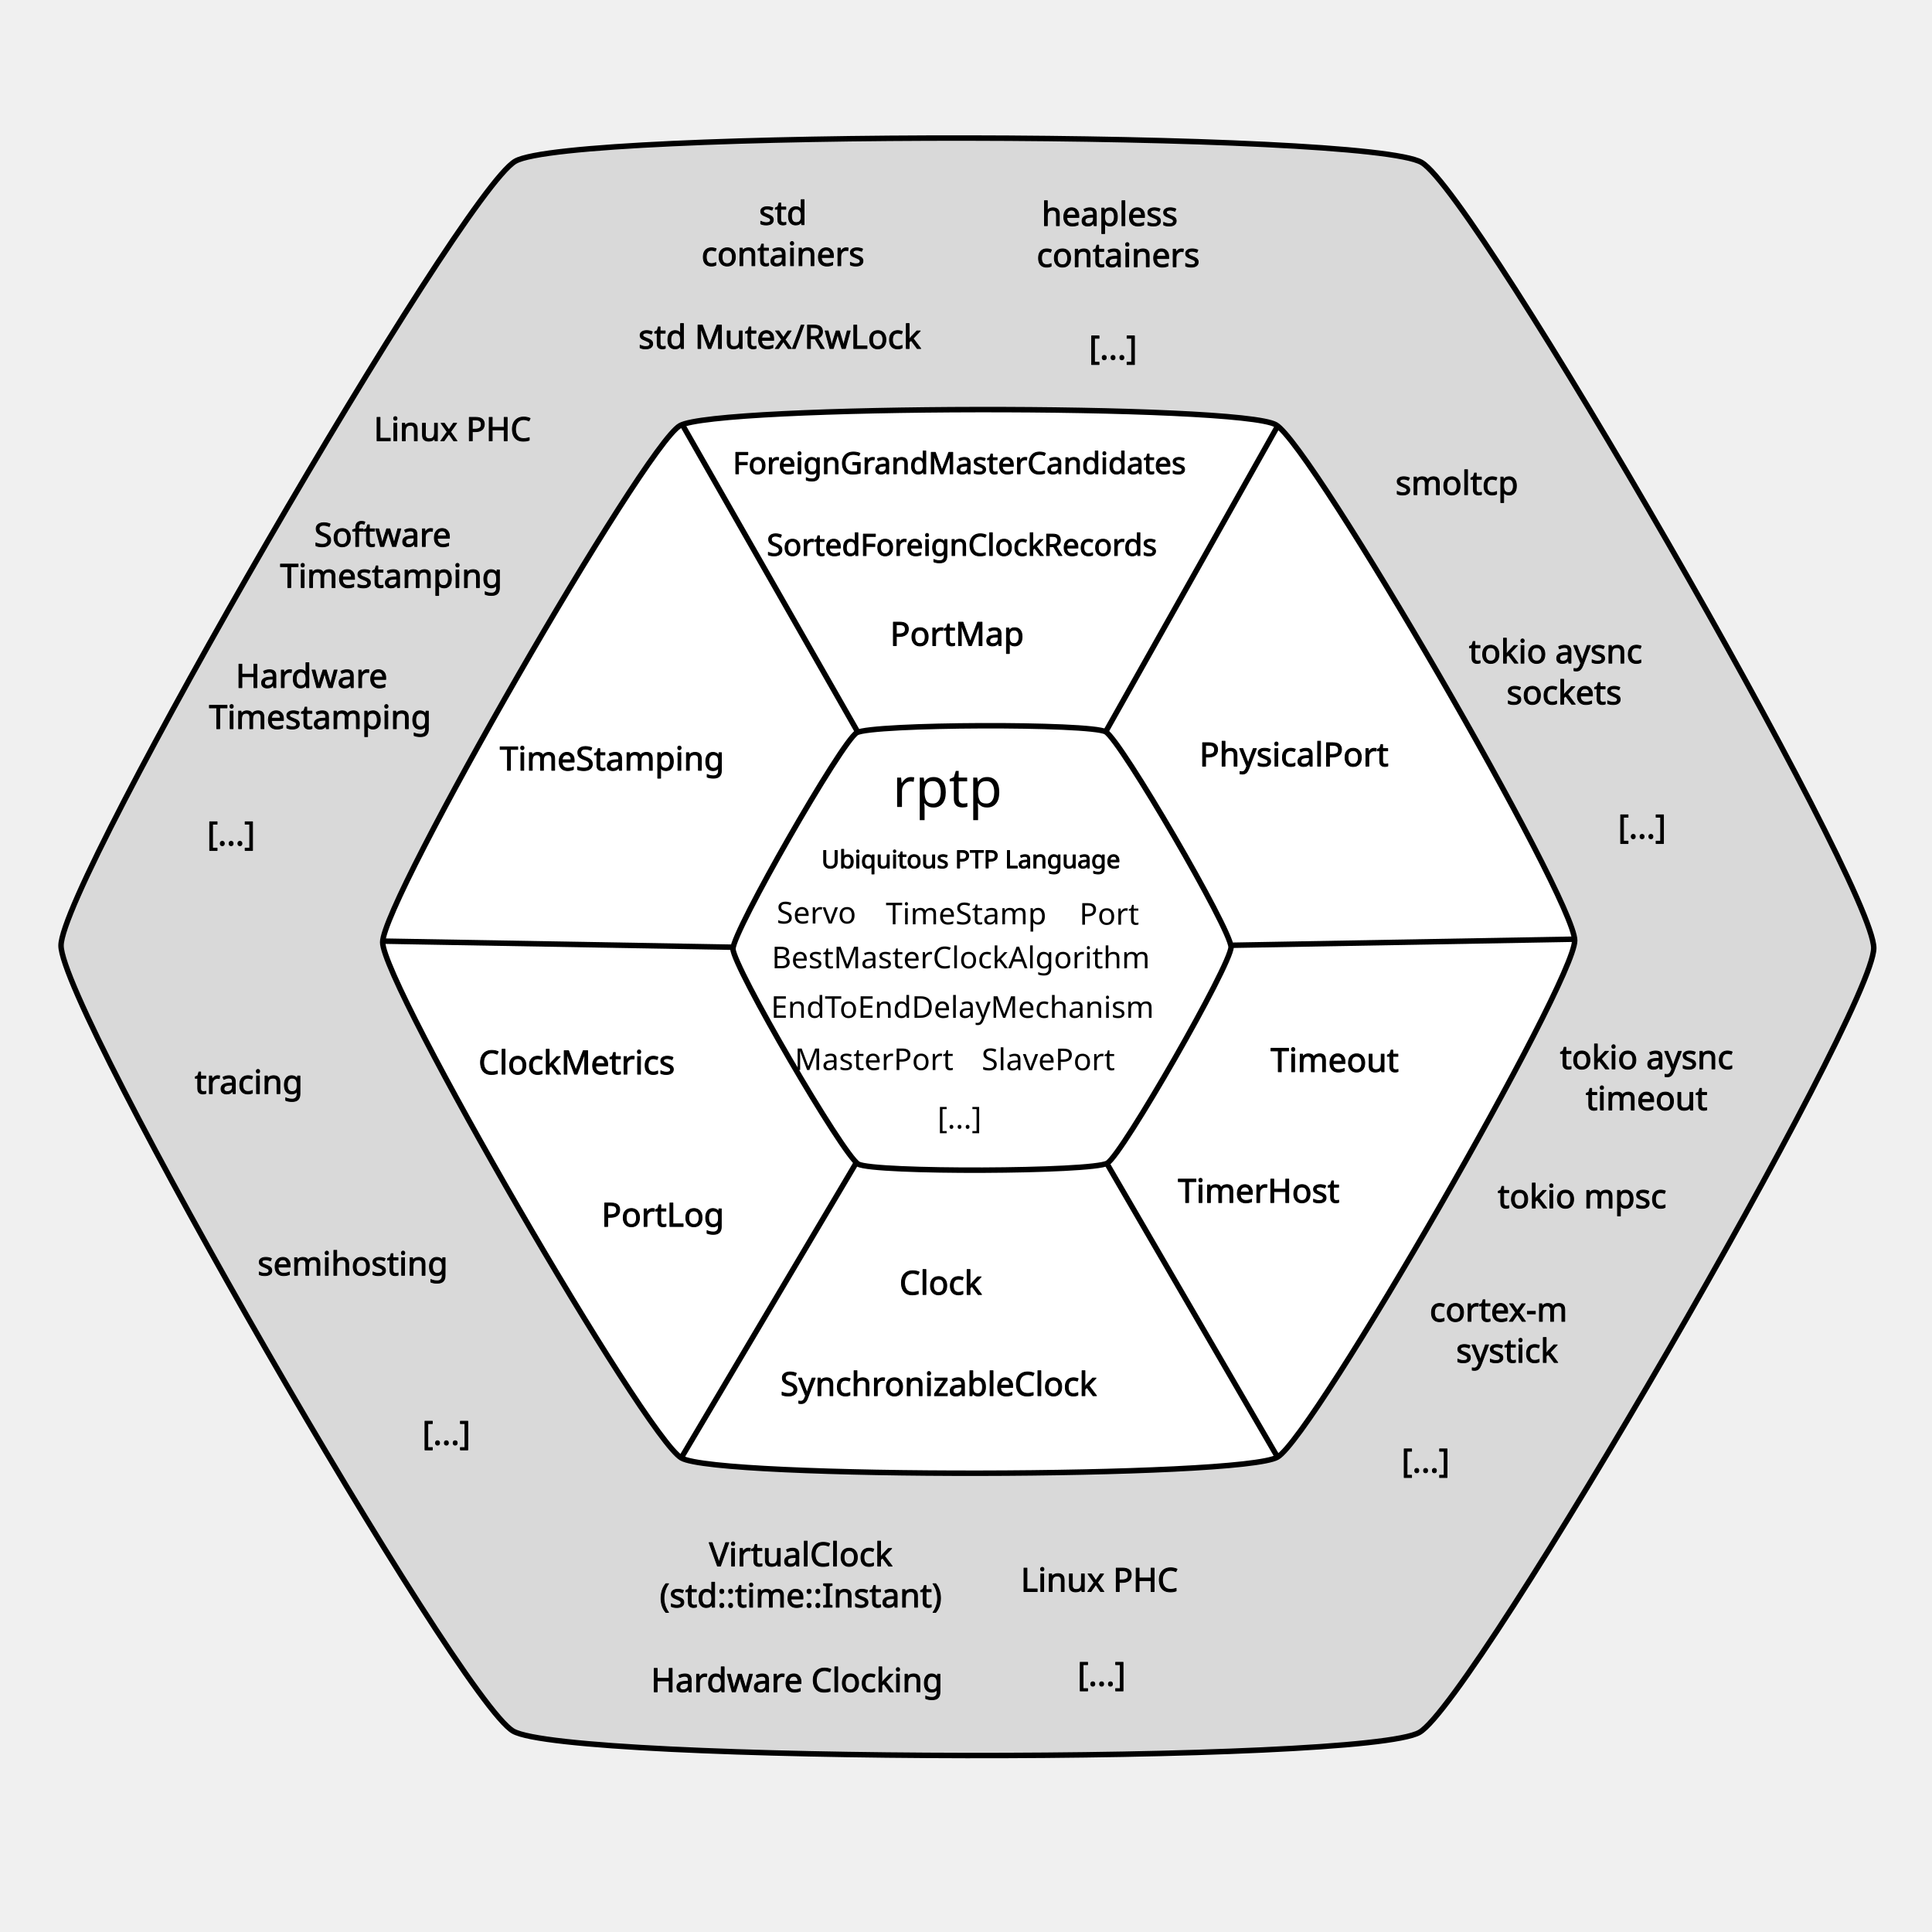
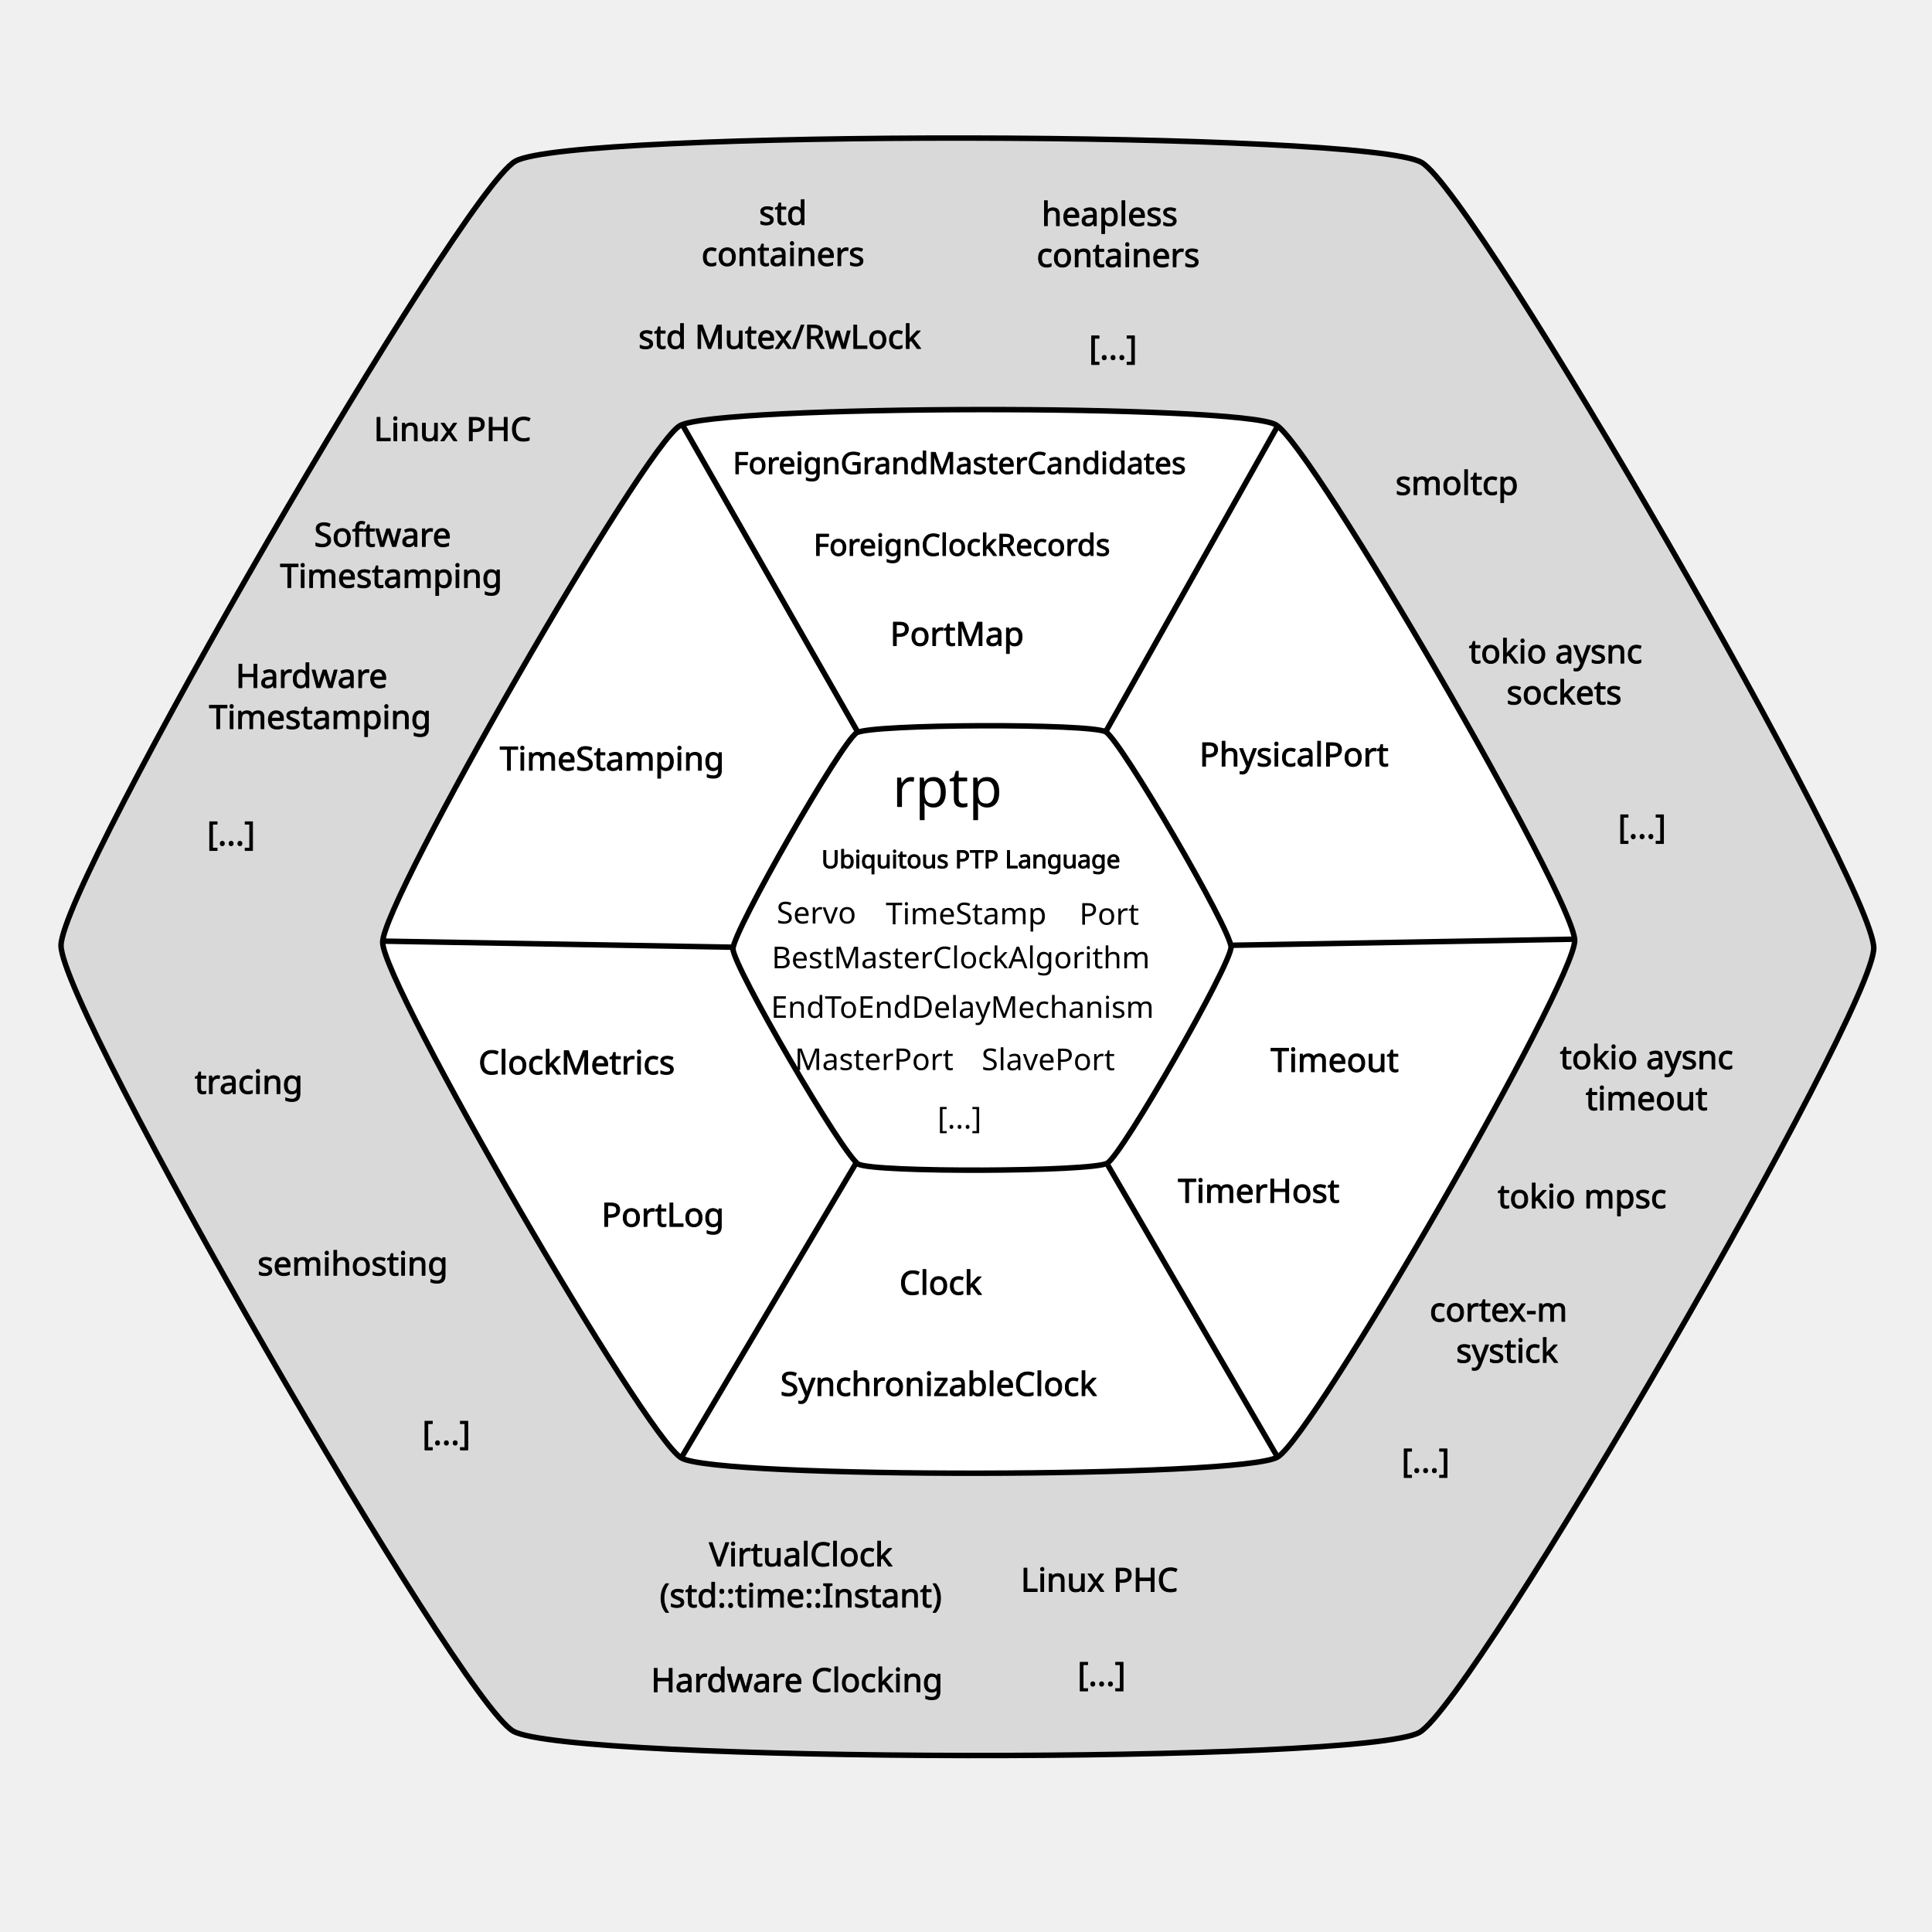
<svg xmlns="http://www.w3.org/2000/svg" width="1000" height="1000" viewBox="10 10 1000 1000" version="1.1" id="svg1">
  <defs id="defs1" />
  <g id="layer1">
    <path style="fill:#d9d9d9;fill-opacity:1;stroke:#000000;stroke-width:2;stroke-linejoin:round;stroke-dasharray:none;stroke-opacity:1" id="path1-4-4" d="M 592.258,238.525 C 592.226,261.683 446.515,513.252 426.443,524.803 406.372,536.354 115.651,535.949 95.612,524.342 75.572,512.735 -69.437,260.761 -69.405,237.603 -69.373,214.445 76.338,-37.124 96.41,-48.675 116.482,-60.226 407.202,-59.821 427.241,-48.214 447.281,-36.607 592.29,215.367 592.258,238.525 Z" transform="matrix(1.418038,0,0,1.418038,140.0087,162.4726)" />
    <path style="fill:#ffffff;fill-opacity:1;stroke:#000000;stroke-width:2;stroke-linejoin:round;stroke-dasharray:none;stroke-opacity:1" id="path1-4" d="m 478.979,237.738 c 0.023,15.229 -95.317,180.935 -108.494,188.569 -13.177,7.634 -204.352,7.92 -217.552,0.326 C 139.733,419.038 43.897,253.618 43.874,238.39 43.852,223.161 139.191,57.455 152.368,49.821 c 13.177,-7.634 204.352,-7.92 217.552,-0.326 13.2,7.595 109.035,173.014 109.058,188.243 z" transform="matrix(1.418038,0,0,1.418038,145.8535,159.6855)" />
    <path style="fill:none;stroke:#000000;stroke-width:2;stroke-linejoin:round;stroke-dasharray:none;stroke-opacity:1" id="path1" d="m 352.326,237.738 c 0.023,6.363 -39.669,75.683 -45.168,78.884 -5.499,3.201 -85.378,3.488 -90.9,0.326 -5.522,-3.162 -45.709,-72.196 -45.732,-78.559 -0.023,-6.363 39.669,-75.683 45.168,-78.884 5.499,-3.201 85.378,-3.488 90.9,-0.326 5.522,3.162 45.709,72.196 45.732,78.559 z" transform="matrix(1.418038,0,0,1.418038,147.5781,163.0783)" />
    <path style="fill:none;stroke:#000000;stroke-width:2.836;stroke-linejoin:round;stroke-dasharray:none;stroke-opacity:1" d="M 582.577,388.26 671.316,230.502" id="path2" />
    <path style="fill:none;stroke:#000000;stroke-width:2.836;stroke-linejoin:round;stroke-dasharray:none;stroke-opacity:1" d="M 453.61,388.26 362.9,229.319" id="path3" />
    <path style="fill:none;stroke:#000000;stroke-width:2.836;stroke-linejoin:round;stroke-dasharray:none;stroke-opacity:1" d="M 388.93,500.268 207.508,497.112" id="path4" />
    <path style="fill:none;stroke:#000000;stroke-width:2.836;stroke-linejoin:round;stroke-dasharray:none;stroke-opacity:1" d="M 453.413,611.487 362.9,764.117" id="path5" />
    <path style="fill:none;stroke:#000000;stroke-width:2.836;stroke-linejoin:round;stroke-dasharray:none;stroke-opacity:1" d="m 582.702,611.851 88.265,151.85" id="path6" />
    <path style="fill:none;stroke:#000000;stroke-width:2.836;stroke-linejoin:round;stroke-dasharray:none;stroke-opacity:1" d="m 646.863,499.282 177.675,-3.155" id="path7" />
    <text xml:space="preserve" style="font-style:normal;font-variant:normal;font-weight:normal;font-stretch:normal;font-size:22.689px;line-height:28.361px;font-family:System-ui;-inkscape-font-specification:System-ui;text-align:center;writing-mode:lr-tb;direction:ltr;text-anchor:middle;fill:#000000;fill-opacity:1;stroke:none;stroke-width:2.836;stroke-linejoin:round;stroke-dasharray:none;stroke-opacity:1" x="521.012" y="427.687" id="text8">
      <tspan x="521.012" y="427.687" id="tspan12" style="font-size:28.361px;stroke-width:2.836">rptp</tspan>
      <tspan x="521.012" y="456.048" id="tspan11" style="stroke-width:2.836" />
      <tspan x="521.012" y="484.409" id="tspan10" style="stroke-width:2.836" />
    </text>
    <text xml:space="preserve" style="font-style:normal;font-variant:normal;font-weight:normal;font-stretch:normal;font-size:15.598px;line-height:19.498px;font-family:System-ui;-inkscape-font-specification:System-ui;text-align:center;writing-mode:lr-tb;direction:ltr;text-anchor:middle;fill:#000000;fill-opacity:1;stroke:none;stroke-width:2.836;stroke-linejoin:round;stroke-dasharray:none;stroke-opacity:1" x="517.474" y="511.182" id="text13">
      <tspan id="tspan13" x="517.474" y="511.182" style="stroke-width:2.836">BestMasterClockAlgorithm</tspan>
    </text>
    <text xml:space="preserve" style="font-style:normal;font-variant:normal;font-weight:normal;font-stretch:normal;font-size:15.598px;line-height:19.498px;font-family:System-ui;-inkscape-font-specification:System-ui;text-align:center;writing-mode:lr-tb;direction:ltr;text-anchor:middle;fill:#000000;fill-opacity:1;stroke:none;stroke-width:2.836;stroke-linejoin:round;stroke-dasharray:none;stroke-opacity:1" x="472.576" y="563.854" id="text13-6">
      <tspan x="472.576" y="563.854" id="tspan16" style="stroke-width:2.836">MasterPort</tspan>
    </text>
    <text xml:space="preserve" style="font-style:normal;font-variant:normal;font-weight:normal;font-stretch:normal;font-size:15.598px;line-height:19.498px;font-family:System-ui;-inkscape-font-specification:System-ui;text-align:center;writing-mode:lr-tb;direction:ltr;text-anchor:middle;fill:#000000;fill-opacity:1;stroke:none;stroke-width:2.836;stroke-linejoin:round;stroke-dasharray:none;stroke-opacity:1" x="594.279" y="488.614" id="text13-6-4">
      <tspan x="594.279" y="488.614" id="tspan17" style="stroke-width:2.836">Port</tspan>
    </text>
    <text xml:space="preserve" style="font-style:normal;font-variant:normal;font-weight:normal;font-stretch:normal;font-size:15.598px;line-height:19.498px;font-family:System-ui;-inkscape-font-specification:System-ui;text-align:center;writing-mode:lr-tb;direction:ltr;text-anchor:middle;fill:#000000;fill-opacity:1;stroke:none;stroke-width:2.836;stroke-linejoin:round;stroke-dasharray:none;stroke-opacity:1" x="562.73" y="563.919" id="text13-6-1">
      <tspan x="562.73" y="563.919" id="tspan16-3" style="stroke-width:2.836">SlavePort</tspan>
    </text>
    <text xml:space="preserve" style="font-style:normal;font-variant:normal;font-weight:normal;font-stretch:normal;font-size:15.598px;line-height:19.498px;font-family:System-ui;-inkscape-font-specification:System-ui;text-align:center;writing-mode:lr-tb;direction:ltr;text-anchor:middle;fill:#000000;fill-opacity:1;stroke:none;stroke-width:2.836;stroke-linejoin:round;stroke-dasharray:none;stroke-opacity:1" x="516.785" y="594.099" id="text13-6-1-2">
      <tspan x="516.785" y="594.099" id="tspan16-3-9" style="stroke-width:2.836">[...]</tspan>
    </text>
    <text xml:space="preserve" style="font-style:normal;font-variant:normal;font-weight:normal;font-stretch:normal;font-size:15.598px;line-height:19.498px;font-family:System-ui;-inkscape-font-specification:System-ui;text-align:center;writing-mode:lr-tb;direction:ltr;text-anchor:middle;fill:#000000;fill-opacity:1;stroke:none;stroke-width:2.836;stroke-linejoin:round;stroke-dasharray:none;stroke-opacity:1" x="442.711" y="487.992" id="text13-5">
      <tspan id="tspan13-9" x="442.711" y="487.992" style="stroke-width:2.836">Servo</tspan>
    </text>
    <text xml:space="preserve" style="font-style:normal;font-variant:normal;font-weight:normal;font-stretch:normal;font-size:15.598px;line-height:19.498px;font-family:System-ui;-inkscape-font-specification:System-ui;text-align:center;writing-mode:lr-tb;direction:ltr;text-anchor:middle;fill:#000000;fill-opacity:1;stroke:none;stroke-width:2.836;stroke-linejoin:round;stroke-dasharray:none;stroke-opacity:1" x="520.211" y="488.431" id="text14">
      <tspan id="tspan14" x="520.211" y="488.431" style="stroke-width:2.836">TimeStamp</tspan>
    </text>
    <text xml:space="preserve" style="font-style:normal;font-variant:normal;font-weight:normal;font-stretch:normal;font-size:15.598px;line-height:19.498px;font-family:System-ui;-inkscape-font-specification:System-ui;text-align:center;writing-mode:lr-tb;direction:ltr;text-anchor:middle;fill:#000000;fill-opacity:1;stroke:none;stroke-width:2.836;stroke-linejoin:round;stroke-dasharray:none;stroke-opacity:1" x="518.304" y="536.826" id="text14-9">
      <tspan x="518.304" y="536.826" id="tspan15" style="stroke-width:2.836">EndToEndDelayMechanism</tspan>
    </text>
    <text xml:space="preserve" style="font-style:normal;font-variant:normal;font-weight:normal;font-stretch:normal;font-size:12.762px;line-height:15.953px;font-family:System-ui;-inkscape-font-specification:System-ui;text-align:center;writing-mode:lr-tb;direction:ltr;text-anchor:middle;fill:#000000;fill-opacity:1;stroke:#000000;stroke-width:0.425;stroke-linejoin:round;stroke-dasharray:none;stroke-opacity:1" x="520.809" y="459.313" id="text18">
      <tspan id="tspan18" x="520.809" y="459.313" style="stroke-width:0.425">Ubiquitous PTP Language</tspan>
    </text>
    <text xml:space="preserve" style="font-style:normal;font-variant:normal;font-weight:normal;font-stretch:normal;font-size:17.016px;line-height:21.271px;font-family:System-ui;-inkscape-font-specification:System-ui;text-align:center;writing-mode:lr-tb;direction:ltr;text-anchor:middle;fill:#000000;fill-opacity:1;stroke:#000000;stroke-width:0.425;stroke-linejoin:round;stroke-dasharray:none;stroke-opacity:1" x="690.824" y="406.584" id="text18-9">
      <tspan id="tspan18-6" x="690.824" y="406.584" style="stroke-width:0.425">PhysicalPort</tspan>
    </text>
    <text xml:space="preserve" style="font-style:normal;font-variant:normal;font-weight:normal;font-stretch:normal;font-size:17.016px;line-height:21.271px;font-family:System-ui;-inkscape-font-specification:System-ui;text-align:center;writing-mode:lr-tb;direction:ltr;text-anchor:middle;fill:#000000;fill-opacity:1;stroke:#000000;stroke-width:0.425;stroke-linejoin:round;stroke-dasharray:none;stroke-opacity:1" x="516.42" y="344.178" id="text18-9-80">
      <tspan x="516.42" y="344.178" style="stroke-width:0.425" id="tspan38">PortMap</tspan>
    </text>
    <text xml:space="preserve" style="font-style:normal;font-variant:normal;font-weight:normal;font-stretch:normal;font-size:17.016px;line-height:21.271px;font-family:System-ui;-inkscape-font-specification:System-ui;text-align:center;writing-mode:lr-tb;direction:ltr;text-anchor:middle;fill:#000000;fill-opacity:1;stroke:#000000;stroke-width:0.425;stroke-linejoin:round;stroke-dasharray:none;stroke-opacity:1" x="775.119" y="266.065" id="text18-9-79">
      <tspan x="775.119" y="266.065" id="tspan22" style="stroke-width:0.425">smoltcp</tspan>
    </text>
    <text xml:space="preserve" style="font-style:normal;font-variant:normal;font-weight:normal;font-stretch:normal;font-size:17.016px;line-height:21.271px;font-family:System-ui;-inkscape-font-specification:System-ui;text-align:center;writing-mode:lr-tb;direction:ltr;text-anchor:middle;fill:#000000;fill-opacity:1;stroke:#000000;stroke-width:0.425;stroke-linejoin:round;stroke-dasharray:none;stroke-opacity:1" x="430.743" y="126.281" id="text18-9-79-16">
      <tspan x="430.743" y="126.281" id="tspan22-0" style="stroke-width:0.425">std</tspan>
      <tspan x="430.743" y="147.552" id="tspan31" style="stroke-width:0.425">containers</tspan>
      <tspan x="430.743" y="168.822" id="tspan29" style="stroke-width:0.425" />
    </text>
    <text xml:space="preserve" style="font-style:normal;font-variant:normal;font-weight:normal;font-stretch:normal;font-size:17.016px;line-height:21.271px;font-family:System-ui;-inkscape-font-specification:System-ui;text-align:center;writing-mode:lr-tb;direction:ltr;text-anchor:middle;fill:#000000;fill-opacity:1;stroke:#000000;stroke-width:0.425;stroke-linejoin:round;stroke-dasharray:none;stroke-opacity:1" x="259.701" y="238.176" id="text18-9-79-16-1">
      <tspan x="259.701" y="238.176" id="tspan34" style="stroke-width:0.425">Linux PHC</tspan>
      <tspan x="259.701" y="259.446" id="tspan29-4" style="stroke-width:0.425" />
    </text>
    <text xml:space="preserve" style="font-style:normal;font-variant:normal;font-weight:normal;font-stretch:normal;font-size:17.016px;line-height:21.271px;font-family:System-ui;-inkscape-font-specification:System-ui;text-align:center;writing-mode:lr-tb;direction:ltr;text-anchor:middle;fill:#000000;fill-opacity:1;stroke:#000000;stroke-width:0.425;stroke-linejoin:round;stroke-dasharray:none;stroke-opacity:1" x="594.548" y="833.794" id="text18-9-79-16-1-6">
      <tspan x="594.548" y="833.794" id="tspan34-8" style="stroke-width:0.425">Linux PHC</tspan>
      <tspan x="594.548" y="855.065" id="tspan29-4-3" style="stroke-width:0.425" />
    </text>
    <text xml:space="preserve" style="font-style:normal;font-variant:normal;font-weight:normal;font-stretch:normal;font-size:17.016px;line-height:21.271px;font-family:System-ui;-inkscape-font-specification:System-ui;text-align:center;writing-mode:lr-tb;direction:ltr;text-anchor:middle;fill:#000000;fill-opacity:1;stroke:#000000;stroke-width:0.425;stroke-linejoin:round;stroke-dasharray:none;stroke-opacity:1" x="437.943" y="885.698" id="text18-9-79-16-1-6-5">
      <tspan x="437.943" y="885.698" id="tspan34-8-64" style="stroke-width:0.425">Hardware Clocking</tspan>
      <tspan x="437.943" y="906.969" id="tspan29-4-3-1" style="stroke-width:0.425" />
    </text>
    <text xml:space="preserve" style="font-style:normal;font-variant:normal;font-weight:normal;font-stretch:normal;font-size:17.016px;line-height:21.271px;font-family:System-ui;-inkscape-font-specification:System-ui;text-align:center;writing-mode:lr-tb;direction:ltr;text-anchor:middle;fill:#000000;fill-opacity:1;stroke:#000000;stroke-width:0.425;stroke-linejoin:round;stroke-dasharray:none;stroke-opacity:1" x="439.966" y="820.62" id="text18-9-79-16-1-6-1">
      <tspan x="439.966" y="820.62" id="tspan34-8-6" style="stroke-width:0.425">VirtualClock</tspan>
      <tspan x="439.966" y="841.891" id="tspan37" style="stroke-width:0.425">(std::time::Instant)</tspan>
      <tspan x="439.966" y="863.161" id="tspan29-4-3-2" style="stroke-width:0.425" />
    </text>
    <text xml:space="preserve" style="font-style:normal;font-variant:normal;font-weight:normal;font-stretch:normal;font-size:17.016px;line-height:21.271px;font-family:System-ui;-inkscape-font-specification:System-ui;text-align:center;writing-mode:lr-tb;direction:ltr;text-anchor:middle;fill:#000000;fill-opacity:1;stroke:#000000;stroke-width:0.425;stroke-linejoin:round;stroke-dasharray:none;stroke-opacity:1" x="223.535" y="292.864" id="text18-9-79-16-1-1">
      <tspan x="223.535" y="292.864" id="tspan29-4-2" style="stroke-width:0.425">Software</tspan>
      <tspan x="223.535" y="314.134" id="tspan35" style="stroke-width:0.425">Timestamping</tspan>
    </text>
    <text xml:space="preserve" style="font-style:normal;font-variant:normal;font-weight:normal;font-stretch:normal;font-size:17.016px;line-height:21.271px;font-family:System-ui;-inkscape-font-specification:System-ui;text-align:center;writing-mode:lr-tb;direction:ltr;text-anchor:middle;fill:#000000;fill-opacity:1;stroke:#000000;stroke-width:0.425;stroke-linejoin:round;stroke-dasharray:none;stroke-opacity:1" x="186.75" y="365.939" id="text18-9-79-16-1-1-8">
      <tspan x="186.75" y="365.939" id="tspan35-3" style="stroke-width:0.425">Hardware</tspan>
      <tspan x="186.75" y="387.21" id="tspan36" style="stroke-width:0.425">Timestamping</tspan>
    </text>
    <text xml:space="preserve" style="font-style:normal;font-variant:normal;font-weight:normal;font-stretch:normal;font-size:17.016px;line-height:21.271px;font-family:System-ui;-inkscape-font-specification:System-ui;text-align:center;writing-mode:lr-tb;direction:ltr;text-anchor:middle;fill:#000000;fill-opacity:1;stroke:#000000;stroke-width:0.425;stroke-linejoin:round;stroke-dasharray:none;stroke-opacity:1" x="149.806" y="576.067" id="text18-9-79-16-1-1-8-1">
      <tspan x="149.806" y="576.067" id="tspan36-0" style="stroke-width:0.425">tracing</tspan>
    </text>
    <text xml:space="preserve" style="font-style:normal;font-variant:normal;font-weight:normal;font-stretch:normal;font-size:17.016px;line-height:21.271px;font-family:System-ui;-inkscape-font-specification:System-ui;text-align:center;writing-mode:lr-tb;direction:ltr;text-anchor:middle;fill:#000000;fill-opacity:1;stroke:#000000;stroke-width:0.425;stroke-linejoin:round;stroke-dasharray:none;stroke-opacity:1" x="203.62" y="670.109" id="text18-9-79-16-1-1-8-1-5">
      <tspan x="203.62" y="670.109" id="tspan36-0-9" style="stroke-width:0.425">semihosting</tspan>
    </text>
    <text xml:space="preserve" style="font-style:normal;font-variant:normal;font-weight:normal;font-stretch:normal;font-size:17.016px;line-height:21.271px;font-family:System-ui;-inkscape-font-specification:System-ui;text-align:center;writing-mode:lr-tb;direction:ltr;text-anchor:middle;fill:#000000;fill-opacity:1;stroke:#000000;stroke-width:0.425;stroke-linejoin:round;stroke-dasharray:none;stroke-opacity:1" x="599.847" y="126.838" id="text18-9-79-16-4">
      <tspan x="599.847" y="126.838" id="tspan29-9" style="stroke-width:0.425">heapless</tspan>
      <tspan x="599.847" y="148.109" id="tspan30" style="stroke-width:0.425">containers</tspan>
    </text>
    <text xml:space="preserve" style="font-style:normal;font-variant:normal;font-weight:normal;font-stretch:normal;font-size:17.016px;line-height:21.271px;font-family:System-ui;-inkscape-font-specification:System-ui;text-align:center;writing-mode:lr-tb;direction:ltr;text-anchor:middle;fill:#000000;fill-opacity:1;stroke:#000000;stroke-width:0.425;stroke-linejoin:round;stroke-dasharray:none;stroke-opacity:1" x="830.657" y="353.245" id="text18-9-79-1">
      <tspan x="830.657" y="353.245" id="tspan22-2" style="stroke-width:0.425">tokio aysnc</tspan>
      <tspan x="830.657" y="374.515" id="tspan23" style="stroke-width:0.425">sockets</tspan>
    </text>
    <text xml:space="preserve" style="font-style:normal;font-variant:normal;font-weight:normal;font-stretch:normal;font-size:17.016px;line-height:21.271px;font-family:System-ui;-inkscape-font-specification:System-ui;text-align:center;writing-mode:lr-tb;direction:ltr;text-anchor:middle;fill:#000000;fill-opacity:1;stroke:#000000;stroke-width:0.425;stroke-linejoin:round;stroke-dasharray:none;stroke-opacity:1" x="870.996" y="443.924" id="text18-9-79-1-1">
      <tspan x="870.996" y="443.924" id="tspan23-2" style="stroke-width:0.425">[...]</tspan>
    </text>
    <text xml:space="preserve" style="font-style:normal;font-variant:normal;font-weight:normal;font-stretch:normal;font-size:17.016px;line-height:21.271px;font-family:System-ui;-inkscape-font-specification:System-ui;text-align:center;writing-mode:lr-tb;direction:ltr;text-anchor:middle;fill:#000000;fill-opacity:1;stroke:#000000;stroke-width:0.425;stroke-linejoin:round;stroke-dasharray:none;stroke-opacity:1" x="758.946" y="772.096" id="text18-9-79-1-1-6">
      <tspan x="758.946" y="772.096" id="tspan23-2-6" style="stroke-width:0.425">[...]</tspan>
    </text>
    <text xml:space="preserve" style="font-style:normal;font-variant:normal;font-weight:normal;font-stretch:normal;font-size:17.016px;line-height:21.271px;font-family:System-ui;-inkscape-font-specification:System-ui;text-align:center;writing-mode:lr-tb;direction:ltr;text-anchor:middle;fill:#000000;fill-opacity:1;stroke:#000000;stroke-width:0.425;stroke-linejoin:round;stroke-dasharray:none;stroke-opacity:1" x="591.264" y="882.548" id="text18-9-79-1-1-6-7">
      <tspan x="591.264" y="882.548" id="tspan23-2-6-0" style="stroke-width:0.425">[...]</tspan>
    </text>
    <text xml:space="preserve" style="font-style:normal;font-variant:normal;font-weight:normal;font-stretch:normal;font-size:17.016px;line-height:21.271px;font-family:System-ui;-inkscape-font-specification:System-ui;text-align:center;writing-mode:lr-tb;direction:ltr;text-anchor:middle;fill:#000000;fill-opacity:1;stroke:#000000;stroke-width:0.425;stroke-linejoin:round;stroke-dasharray:none;stroke-opacity:1" x="424.648" y="190.413" id="text18-9-79-1-1-5">
      <tspan x="424.648" y="190.413" id="tspan23-2-8" style="stroke-width:0.425">std Mutex/RwLock</tspan>
    </text>
    <text xml:space="preserve" style="font-style:normal;font-variant:normal;font-weight:normal;font-stretch:normal;font-size:17.016px;line-height:21.271px;font-family:System-ui;-inkscape-font-specification:System-ui;text-align:center;writing-mode:lr-tb;direction:ltr;text-anchor:middle;fill:#000000;fill-opacity:1;stroke:#000000;stroke-width:0.425;stroke-linejoin:round;stroke-dasharray:none;stroke-opacity:1" x="597.177" y="196.004" id="text18-9-79-1-1-5-5">
      <tspan x="597.177" y="196.004" id="tspan23-2-8-8" style="stroke-width:0.425">[...]</tspan>
    </text>
    <text xml:space="preserve" style="font-style:normal;font-variant:normal;font-weight:normal;font-stretch:normal;font-size:17.016px;line-height:21.271px;font-family:System-ui;-inkscape-font-specification:System-ui;text-align:center;writing-mode:lr-tb;direction:ltr;text-anchor:middle;fill:#000000;fill-opacity:1;stroke:#000000;stroke-width:0.425;stroke-linejoin:round;stroke-dasharray:none;stroke-opacity:1" x="140.684" y="447.516" id="text18-9-79-1-1-5-9">
      <tspan x="140.684" y="447.516" id="tspan23-2-8-6" style="stroke-width:0.425">[...]</tspan>
    </text>
    <text xml:space="preserve" style="font-style:normal;font-variant:normal;font-weight:normal;font-stretch:normal;font-size:17.016px;line-height:21.271px;font-family:System-ui;-inkscape-font-specification:System-ui;text-align:center;writing-mode:lr-tb;direction:ltr;text-anchor:middle;fill:#000000;fill-opacity:1;stroke:#000000;stroke-width:0.425;stroke-linejoin:round;stroke-dasharray:none;stroke-opacity:1" x="252.102" y="757.783" id="text18-9-79-1-1-5-9-9">
      <tspan x="252.102" y="757.783" id="tspan23-2-8-6-5" style="stroke-width:0.425">[...]</tspan>
    </text>
    <text xml:space="preserve" style="font-style:normal;font-variant:normal;font-weight:normal;font-stretch:normal;font-size:17.016px;line-height:21.271px;font-family:System-ui;-inkscape-font-specification:System-ui;text-align:center;writing-mode:lr-tb;direction:ltr;text-anchor:middle;fill:#000000;fill-opacity:1;stroke:#000000;stroke-width:0.425;stroke-linejoin:round;stroke-dasharray:none;stroke-opacity:1" x="877.764" y="563.284" id="text18-9-79-1-4">
      <tspan x="877.764" y="563.284" id="tspan22-2-0" style="stroke-width:0.425">tokio aysnc</tspan>
      <tspan x="877.764" y="584.555" id="tspan23-8" style="stroke-width:0.425">timeout</tspan>
      <tspan x="877.764" y="605.825" id="tspan24" style="stroke-width:0.425" />
      <tspan x="877.764" y="627.096" id="tspan25" style="stroke-width:0.425" />
    </text>
    <text xml:space="preserve" style="font-style:normal;font-variant:normal;font-weight:normal;font-stretch:normal;font-size:17.016px;line-height:21.271px;font-family:System-ui;-inkscape-font-specification:System-ui;text-align:center;writing-mode:lr-tb;direction:ltr;text-anchor:middle;fill:#000000;fill-opacity:1;stroke:#000000;stroke-width:0.425;stroke-linejoin:round;stroke-dasharray:none;stroke-opacity:1" x="839.951" y="635.283" id="text18-9-79-1-4-7">
      <tspan x="839.951" y="635.283" id="tspan25-6" style="stroke-width:0.425">tokio mpsc</tspan>
    </text>
    <text xml:space="preserve" style="font-style:normal;font-variant:normal;font-weight:normal;font-stretch:normal;font-size:17.016px;line-height:21.271px;font-family:System-ui;-inkscape-font-specification:System-ui;text-align:center;writing-mode:lr-tb;direction:ltr;text-anchor:middle;fill:#000000;fill-opacity:1;stroke:#000000;stroke-width:0.425;stroke-linejoin:round;stroke-dasharray:none;stroke-opacity:1" x="801.123" y="693.952" id="text18-9-79-1-4-7-9">
      <tspan x="801.123" y="693.952" id="tspan25-6-4" style="stroke-width:0.425">cortex-m</tspan>
      <tspan x="801.123" y="715.223" id="tspan32" style="stroke-width:0.425">systick</tspan>
    </text>
    <text xml:space="preserve" style="font-style:normal;font-variant:normal;font-weight:normal;font-stretch:normal;font-size:17.016px;line-height:21.271px;font-family:System-ui;-inkscape-font-specification:System-ui;text-align:center;writing-mode:lr-tb;direction:ltr;text-anchor:middle;fill:#000000;fill-opacity:1;stroke:#000000;stroke-width:0.425;stroke-linejoin:round;stroke-dasharray:none;stroke-opacity:1" x="711.89" y="564.753" id="text18-9-8">
      <tspan id="tspan18-6-5" x="711.89" y="564.753" style="stroke-width:0.425">Timeout</tspan>
    </text>
    <text xml:space="preserve" style="font-style:normal;font-variant:normal;font-weight:normal;font-stretch:normal;font-size:17.016px;line-height:21.271px;font-family:System-ui;-inkscape-font-specification:System-ui;text-align:center;writing-mode:lr-tb;direction:ltr;text-anchor:middle;fill:#000000;fill-opacity:1;stroke:#000000;stroke-width:0.425;stroke-linejoin:round;stroke-dasharray:none;stroke-opacity:1" x="672.571" y="632.442" id="text18-9-8-0">
      <tspan id="tspan18-6-5-5" x="672.571" y="632.442" style="stroke-width:0.425">TimerHost</tspan>
    </text>
    <text xml:space="preserve" style="font-style:normal;font-variant:normal;font-weight:normal;font-stretch:normal;font-size:17.016px;line-height:21.271px;font-family:System-ui;-inkscape-font-specification:System-ui;text-align:center;writing-mode:lr-tb;direction:ltr;text-anchor:middle;fill:#000000;fill-opacity:1;stroke:#000000;stroke-width:0.425;stroke-linejoin:round;stroke-dasharray:none;stroke-opacity:1" x="364.12" y="644.825" id="text18-9-8-0-3">
      <tspan id="tspan18-6-5-5-4" x="364.12" y="644.825" style="stroke-width:0.425">PortLog</tspan>
    </text>
    <text xml:space="preserve" style="font-style:normal;font-variant:normal;font-weight:normal;font-stretch:normal;font-size:17.016px;line-height:21.271px;font-family:System-ui;-inkscape-font-specification:System-ui;text-align:center;writing-mode:lr-tb;direction:ltr;text-anchor:middle;fill:#000000;fill-opacity:1;stroke:#000000;stroke-width:0.425;stroke-linejoin:round;stroke-dasharray:none;stroke-opacity:1" x="323.972" y="565.99" id="text18-9-8-0-3-0">
      <tspan id="tspan18-6-5-5-4-3" x="323.972" y="565.99" style="stroke-width:0.425">ClockMetrics</tspan>
      <tspan x="323.972" y="587.261" id="tspan21" style="stroke-width:0.425" />
    </text>
    <text xml:space="preserve" style="font-style:normal;font-variant:normal;font-weight:normal;font-stretch:normal;font-size:15.598px;line-height:19.498px;font-family:System-ui;-inkscape-font-specification:System-ui;text-align:center;writing-mode:lr-tb;direction:ltr;text-anchor:middle;fill:#000000;fill-opacity:1;stroke:#000000;stroke-width:0.425;stroke-linejoin:round;stroke-dasharray:none;stroke-opacity:1" x="518.008" y="297.583" id="text18-9-7">
-       <tspan id="tspan18-6-9" x="518.008" y="297.583" style="stroke-width:0.425">SortedForeignClockRecords</tspan>
+       <tspan id="tspan18-6-9" x="518.008" y="297.583" style="stroke-width:0.425">ForeignClockRecords</tspan>
    </text>
    <text xml:space="preserve" style="font-style:normal;font-variant:normal;font-weight:normal;font-stretch:normal;font-size:15.598px;line-height:19.498px;font-family:System-ui;-inkscape-font-specification:System-ui;text-align:center;writing-mode:lr-tb;direction:ltr;text-anchor:middle;fill:#000000;fill-opacity:1;stroke:#000000;stroke-width:0.425;stroke-linejoin:round;stroke-dasharray:none;stroke-opacity:1" x="516.736" y="255.264" id="text18-9-7-0">
      <tspan x="516.736" y="255.264" style="stroke-width:0.425" id="tspan1">ForeignGrandMasterCandidates</tspan>
    </text>
    <text xml:space="preserve" style="font-style:normal;font-variant:normal;font-weight:normal;font-stretch:normal;font-size:17.016px;line-height:21.271px;font-family:System-ui;-inkscape-font-specification:System-ui;text-align:center;writing-mode:lr-tb;direction:ltr;text-anchor:middle;fill:#000000;fill-opacity:1;stroke:#000000;stroke-width:0.425;stroke-linejoin:round;stroke-dasharray:none;stroke-opacity:1" x="337.83" y="408.709" id="text18-9-7-8">
      <tspan id="tspan18-6-9-1" x="337.83" y="408.709" style="stroke-width:0.425">TimeStamping</tspan>
    </text>
    <g id="layer1-7" transform="matrix(1.418038,0,0,1.418038,-204.1798,182.9254)">
      <text xml:space="preserve" style="font-style:normal;font-variant:normal;font-weight:normal;font-stretch:normal;font-size:12px;line-height:15px;font-family:System-ui;-inkscape-font-specification:System-ui;text-align:center;writing-mode:lr-tb;direction:ltr;text-anchor:middle;fill:#000000;fill-opacity:1;stroke:#000000;stroke-width:0.3;stroke-linejoin:round;stroke-dasharray:none;stroke-opacity:1" x="505.309" y="350.568" id="text18-9-8-1">
        <tspan x="505.309" y="350.568" id="tspan19">Clock</tspan>
      </text>
      <text xml:space="preserve" style="font-style:normal;font-variant:normal;font-weight:normal;font-stretch:normal;font-size:12px;line-height:15px;font-family:System-ui;-inkscape-font-specification:System-ui;text-align:center;writing-mode:lr-tb;direction:ltr;text-anchor:middle;fill:#000000;fill-opacity:1;stroke:#000000;stroke-width:0.3;stroke-linejoin:round;stroke-dasharray:none;stroke-opacity:1" x="507.683" y="387.502" id="text18-9-8-1-7">
        <tspan x="507.683" y="387.502" id="tspan19-0">SynchronizableClock</tspan>
        <tspan x="507.683" y="402.502" id="tspan20" />
      </text>
    </g>
  </g>
</svg>
